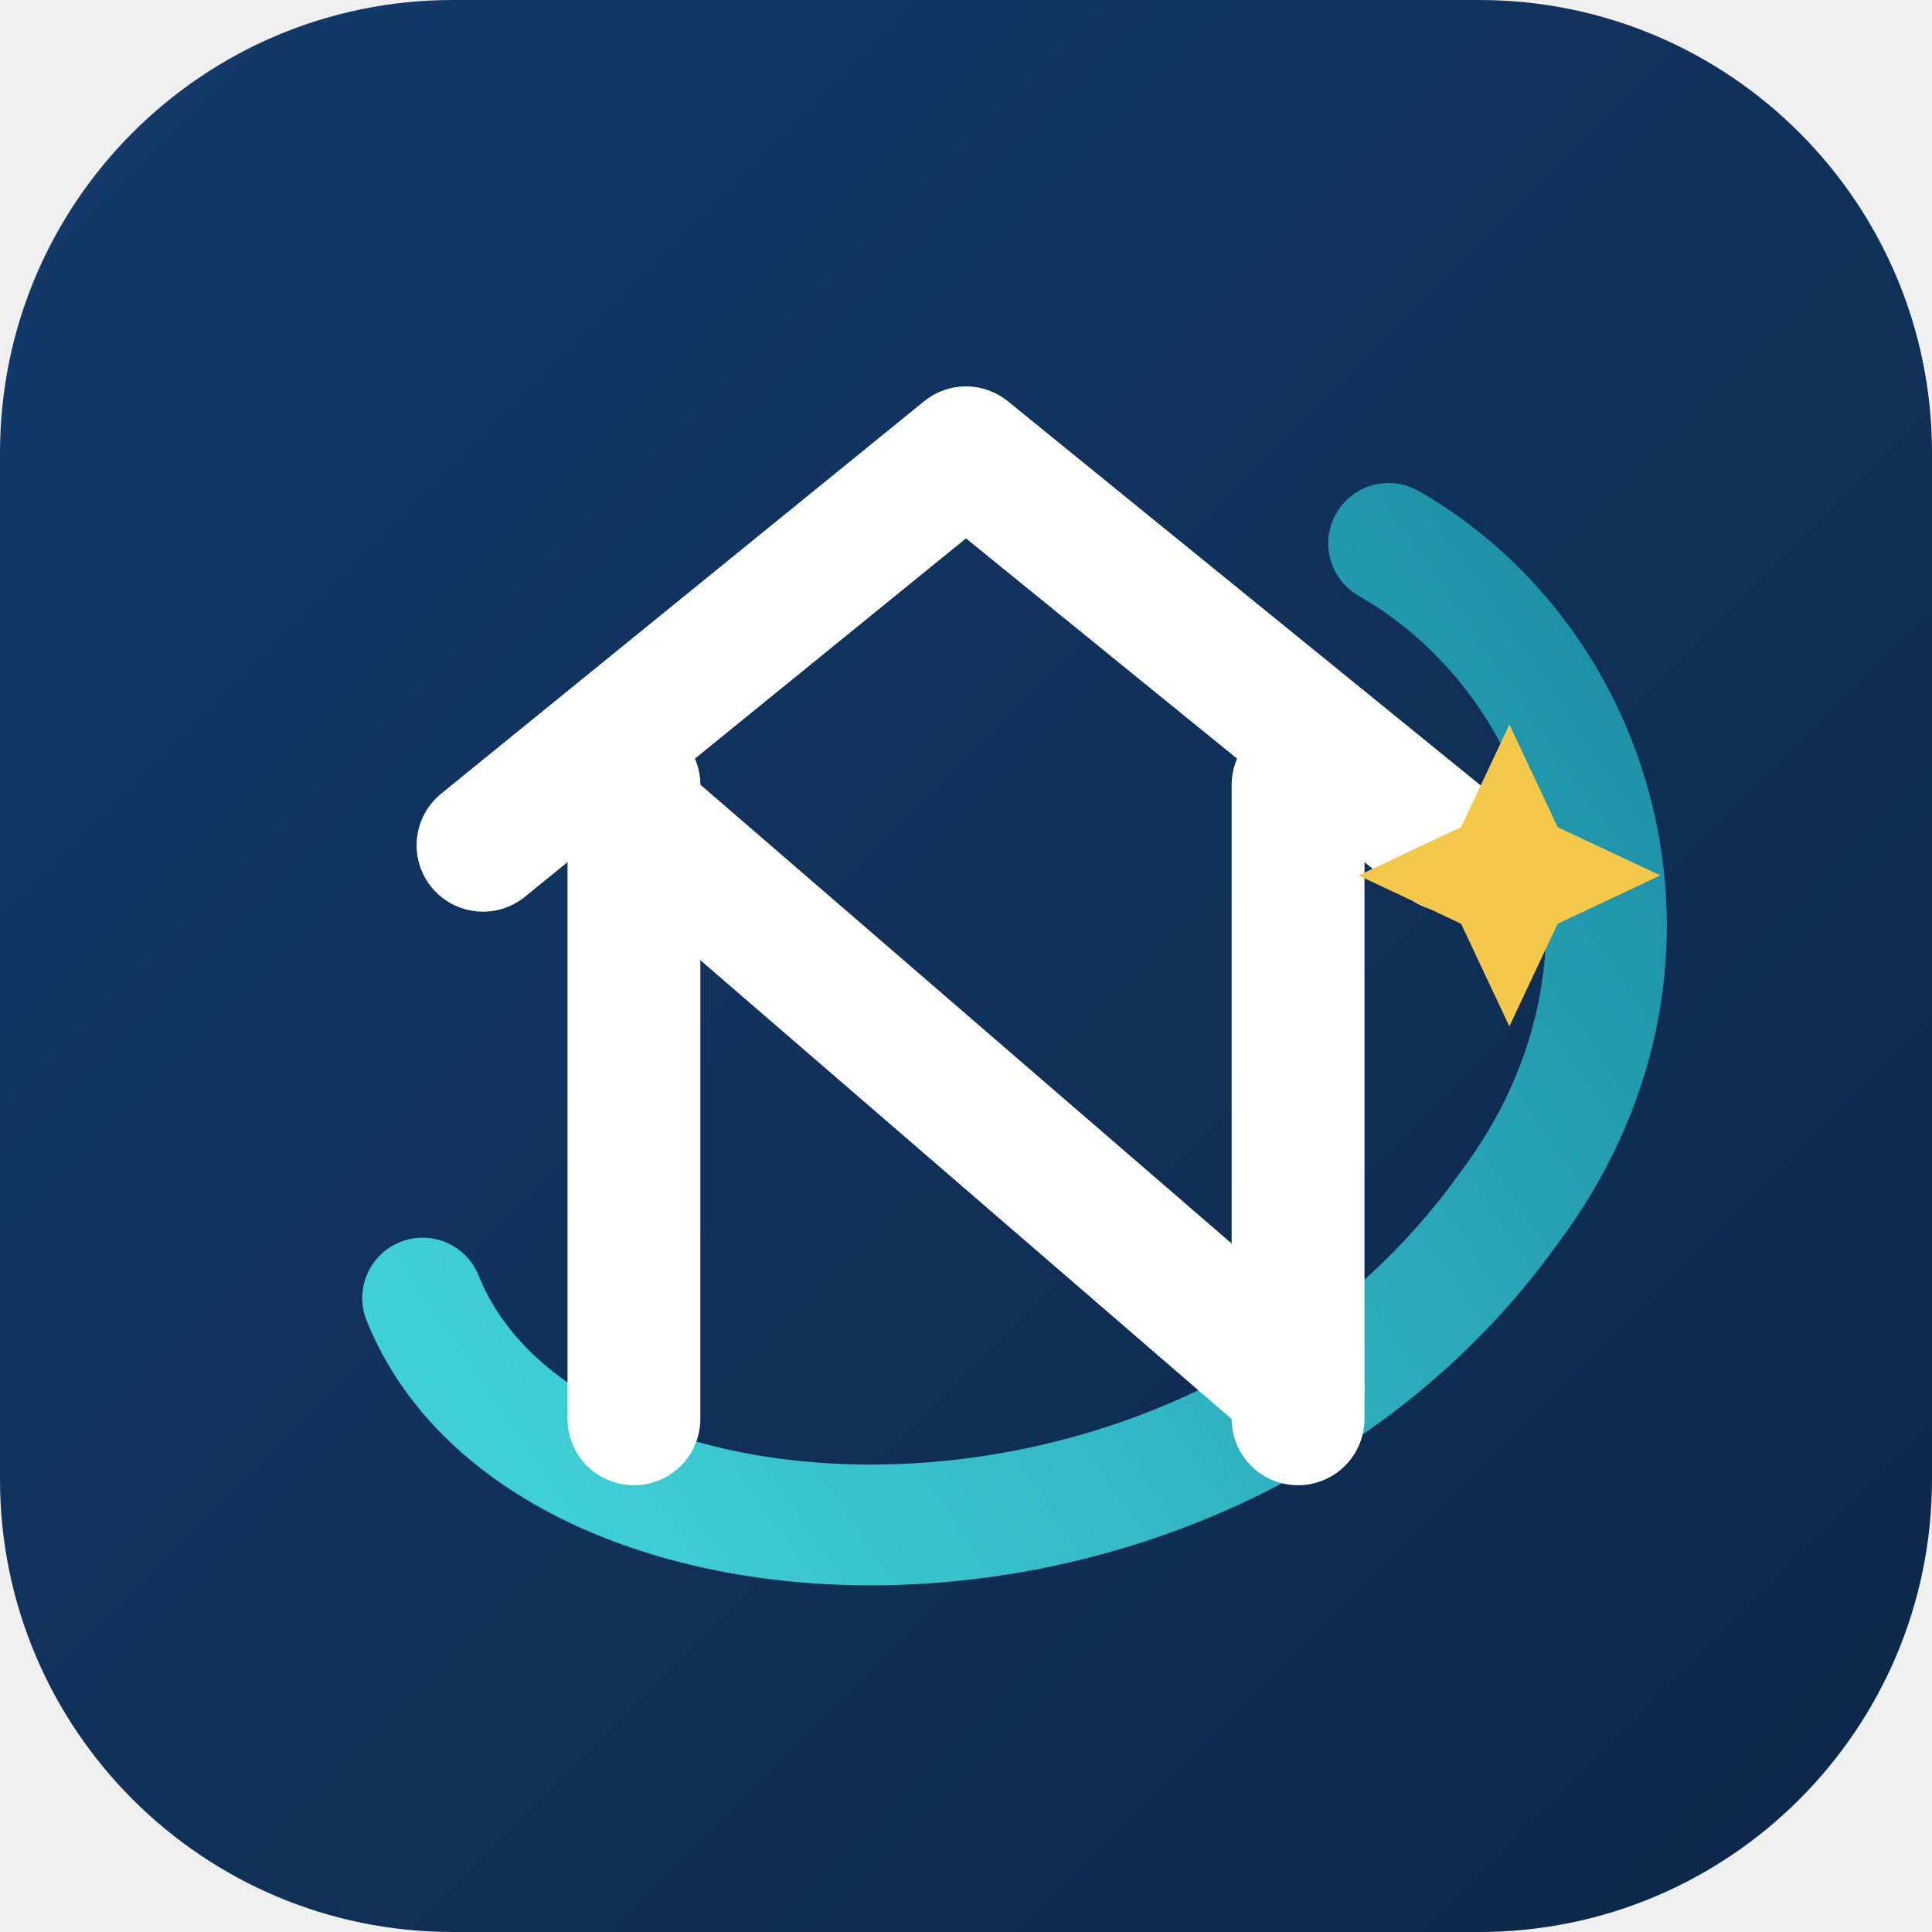
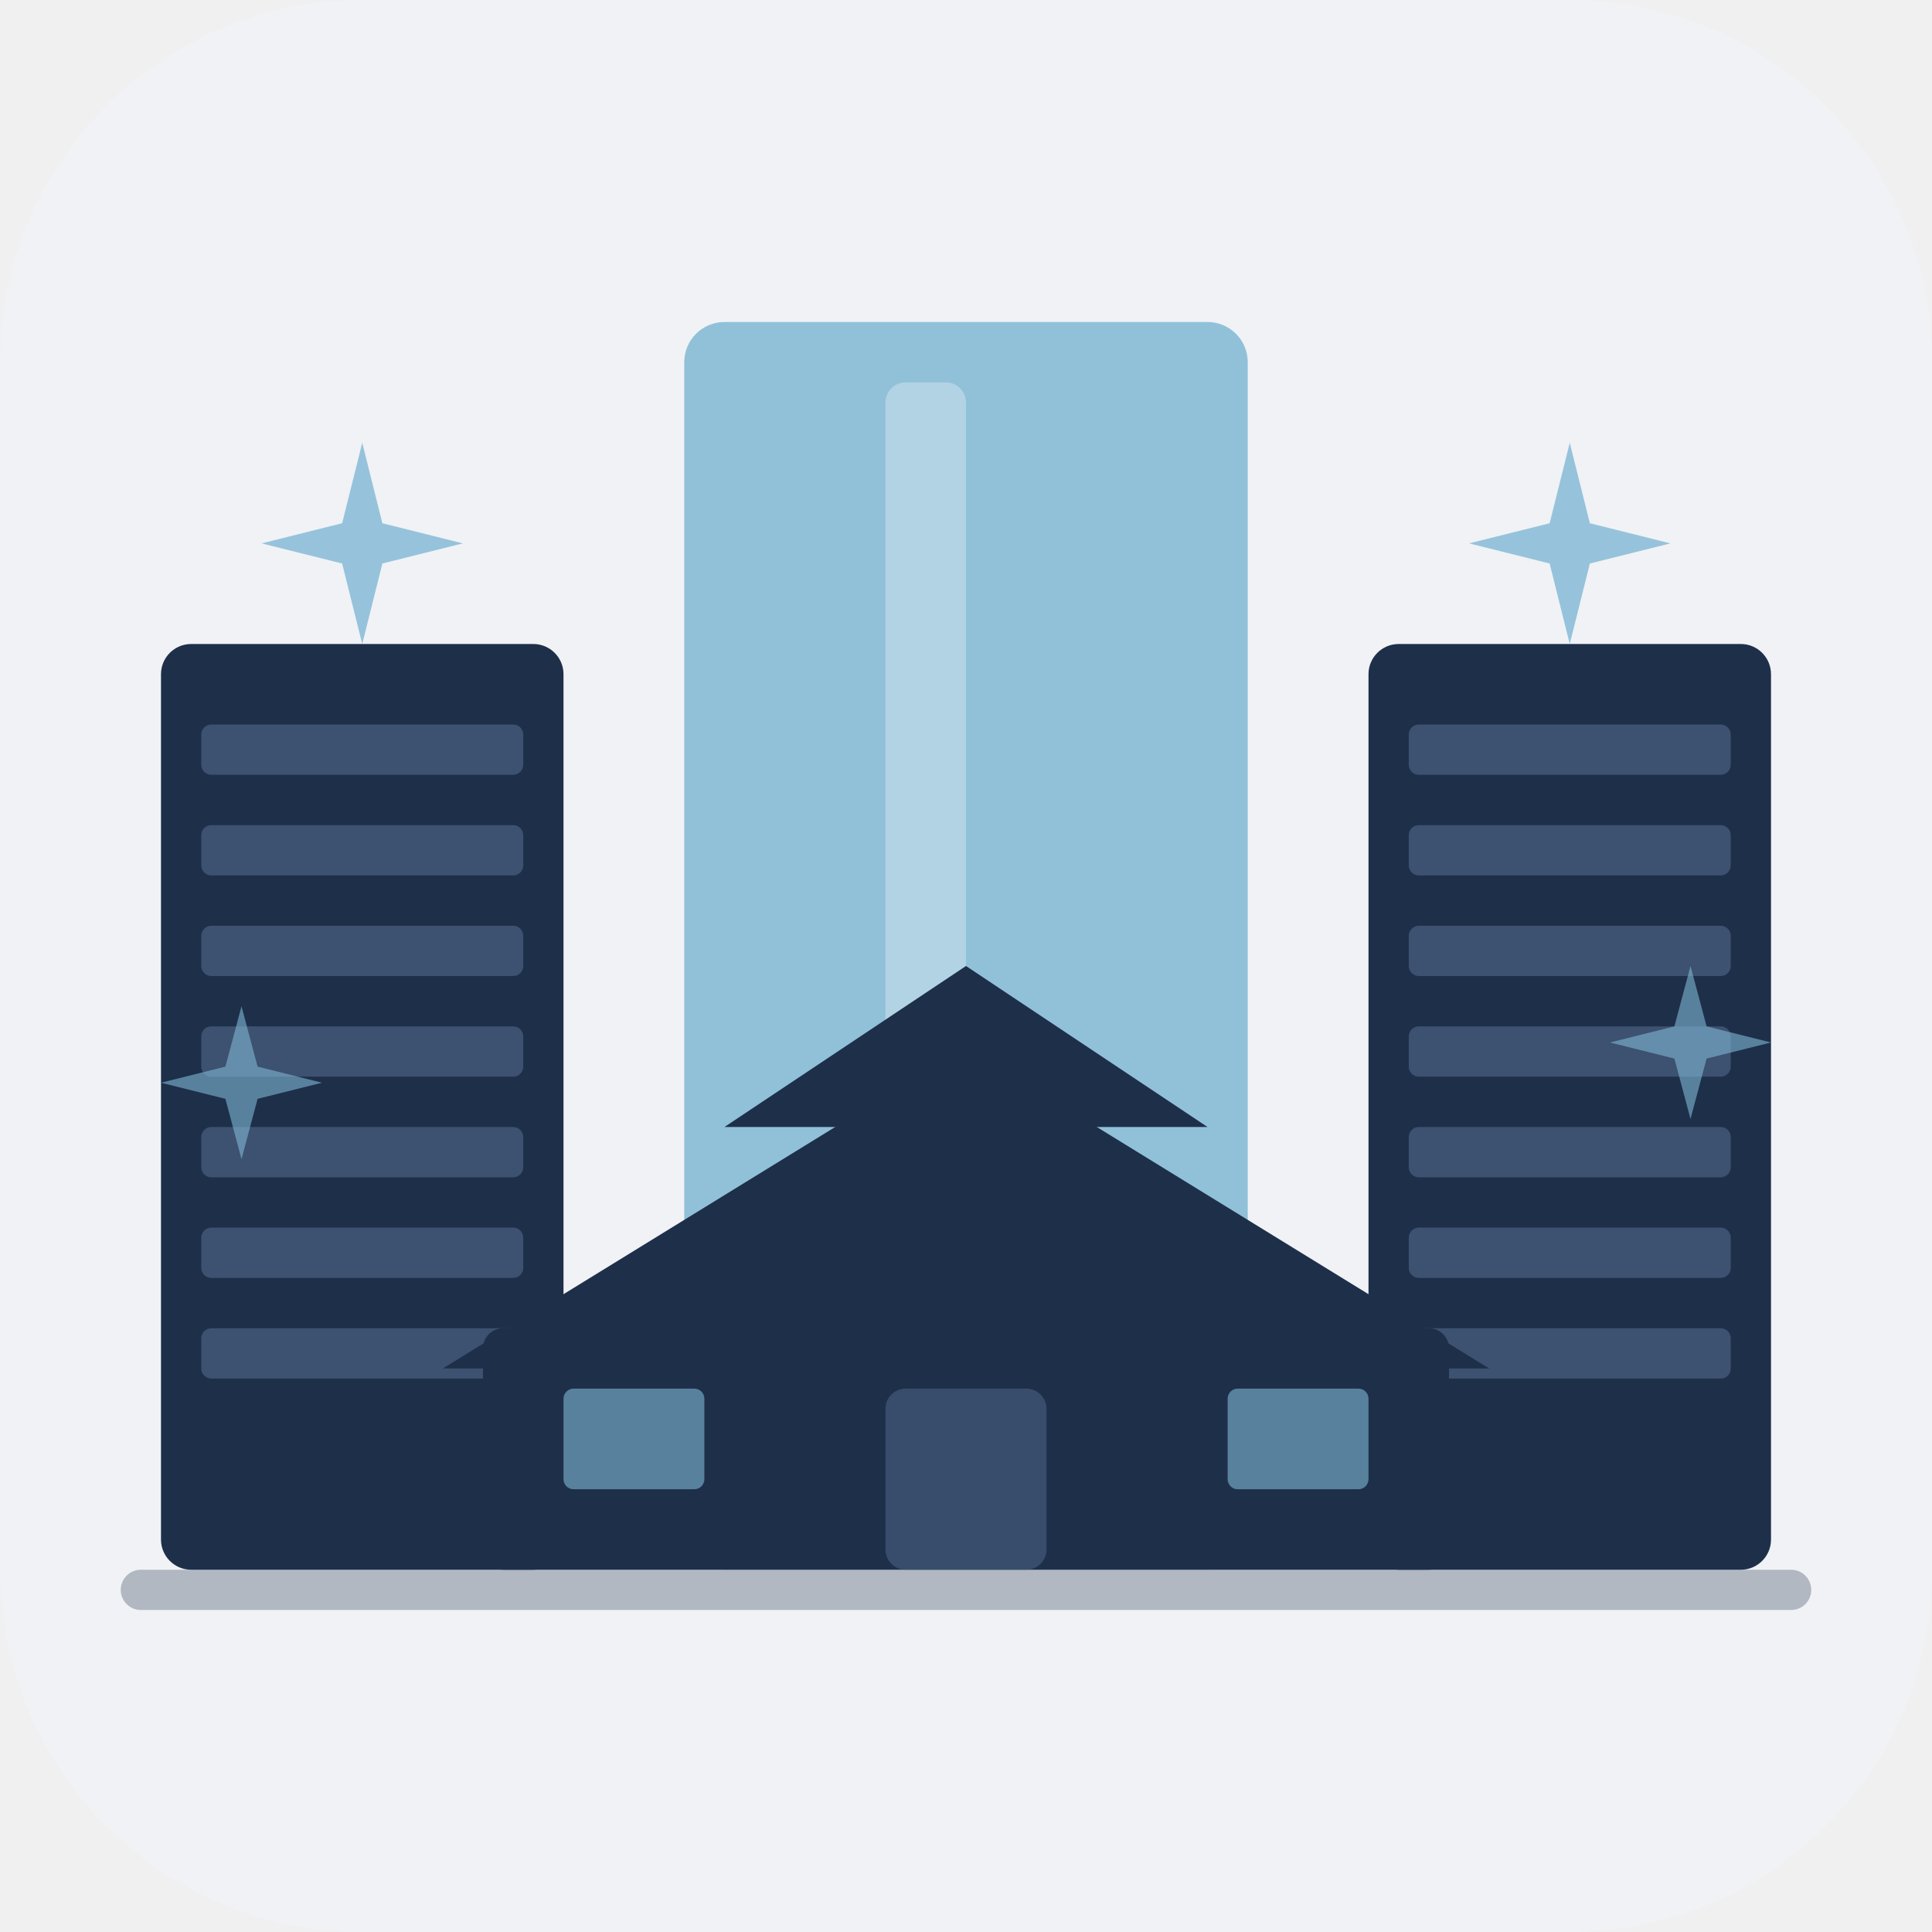
- <svg xmlns="http://www.w3.org/2000/svg" width="64" height="64" viewBox="0 0 64 64">
-   <defs>
-     <linearGradient id="tile" x1="0" y1="0" x2="64" y2="64" gradientUnits="userSpaceOnUse">
-       <stop offset="0" stop-color="#123a6b" />
-       <stop offset="1" stop-color="#0d2747" />
-     </linearGradient>
-     <linearGradient id="swoosh" x1="14" y1="44" x2="52" y2="18" gradientUnits="userSpaceOnUse">
-       <stop offset="0" stop-color="#3fd0d6" />
-       <stop offset="1" stop-color="#1d8fa6" />
-     </linearGradient>
-   </defs>
-   <rect width="64" height="64" rx="15" fill="url(#tile)" />
-   <path d="M14 43 C 18 53, 40 54, 50 40 C 56 32, 53 22, 46 18" fill="none" stroke="url(#swoosh)" stroke-width="4" stroke-linecap="round" />
-   <path d="M16 28 L 32 15 L 48 28" fill="none" stroke="#ffffff" stroke-width="4.4" stroke-linecap="round" stroke-linejoin="round" />
-   <path d="M21 26 L 21 47" fill="none" stroke="#ffffff" stroke-width="4.4" stroke-linecap="round" />
-   <path d="M43 26 L 43 47" fill="none" stroke="#ffffff" stroke-width="4.4" stroke-linecap="round" />
-   <path d="M21 27 L 43 46" fill="none" stroke="#ffffff" stroke-width="4.4" stroke-linecap="round" />
-   <path d="M50 24 l 1.6 3.4 3.4 1.6 -3.4 1.6 -1.6 3.4 -1.6 -3.4 -3.4 -1.6 3.4 -1.6 z" fill="#f4c84a" />
+ <svg xmlns="http://www.w3.org/2000/svg" viewBox="0 0 96 96">
+   <rect width="96" height="96" rx="18" fill="#f0f2f5" />
+   <rect x="8" y="32" width="20" height="46" rx="1.5" fill="#1e2f4a" />
+   <rect x="10" y="36" width="16" height="2.5" rx="0.5" fill="#4a6080" opacity="0.7" />
+   <rect x="10" y="41" width="16" height="2.5" rx="0.5" fill="#4a6080" opacity="0.7" />
+   <rect x="10" y="46" width="16" height="2.5" rx="0.5" fill="#4a6080" opacity="0.7" />
+   <rect x="10" y="51" width="16" height="2.5" rx="0.5" fill="#4a6080" opacity="0.7" />
+   <rect x="10" y="56" width="16" height="2.5" rx="0.5" fill="#4a6080" opacity="0.7" />
+   <rect x="10" y="61" width="16" height="2.5" rx="0.5" fill="#4a6080" opacity="0.7" />
+   <rect x="10" y="66" width="16" height="2.5" rx="0.5" fill="#4a6080" opacity="0.7" />
+   <rect x="68" y="32" width="20" height="46" rx="1.5" fill="#1e2f4a" />
+   <rect x="70" y="36" width="16" height="2.5" rx="0.5" fill="#4a6080" opacity="0.7" />
+   <rect x="70" y="41" width="16" height="2.5" rx="0.5" fill="#4a6080" opacity="0.7" />
+   <rect x="70" y="46" width="16" height="2.5" rx="0.5" fill="#4a6080" opacity="0.7" />
+   <rect x="70" y="51" width="16" height="2.5" rx="0.5" fill="#4a6080" opacity="0.7" />
+   <rect x="70" y="56" width="16" height="2.5" rx="0.5" fill="#4a6080" opacity="0.7" />
+   <rect x="70" y="61" width="16" height="2.5" rx="0.5" fill="#4a6080" opacity="0.7" />
+   <rect x="70" y="66" width="16" height="2.5" rx="0.5" fill="#4a6080" opacity="0.7" />
+   <rect x="34" y="16" width="28" height="62" rx="2" fill="#7fb8d4" opacity="0.85" />
+   <rect x="44" y="19" width="4" height="55" rx="1" fill="#ffffff" opacity="0.3" />
+   <polygon points="22,68 48,52 74,68" fill="#1e2f4a" />
+   <polygon points="36,56 48,48 60,56" fill="#1e2f4a" />
+   <rect x="24" y="66" width="48" height="12" rx="1" fill="#1e2f4a" />
+   <rect x="44" y="69" width="8" height="9" rx="1" fill="#4a6080" opacity="0.6" />
+   <rect x="28" y="69" width="7" height="5" rx="0.5" fill="#7fb8d4" opacity="0.6" />
+   <rect x="61" y="69" width="7" height="5" rx="0.5" fill="#7fb8d4" opacity="0.6" />
+   <rect x="6" y="78" width="84" height="2" rx="1" fill="#1e2f4a" opacity="0.3" />
+   <path d="M18 22 L19 26 L23 27 L19 28 L18 32 L17 28 L13 27 L17 26 Z" fill="#7fb8d4" opacity="0.8" />
+   <path d="M78 22 L79 26 L83 27 L79 28 L78 32 L77 28 L73 27 L77 26 Z" fill="#7fb8d4" opacity="0.8" />
+   <path d="M12 50 L12.8 53 L16 53.8 L12.8 54.6 L12 57.6 L11.2 54.6 L8 53.8 L11.2 53 Z" fill="#7fb8d4" opacity="0.6" />
+   <path d="M84 48 L84.8 51 L88 51.8 L84.8 52.6 L84 55.6 L83.2 52.6 L80 51.8 L83.2 51 Z" fill="#7fb8d4" opacity="0.6" />
</svg>
